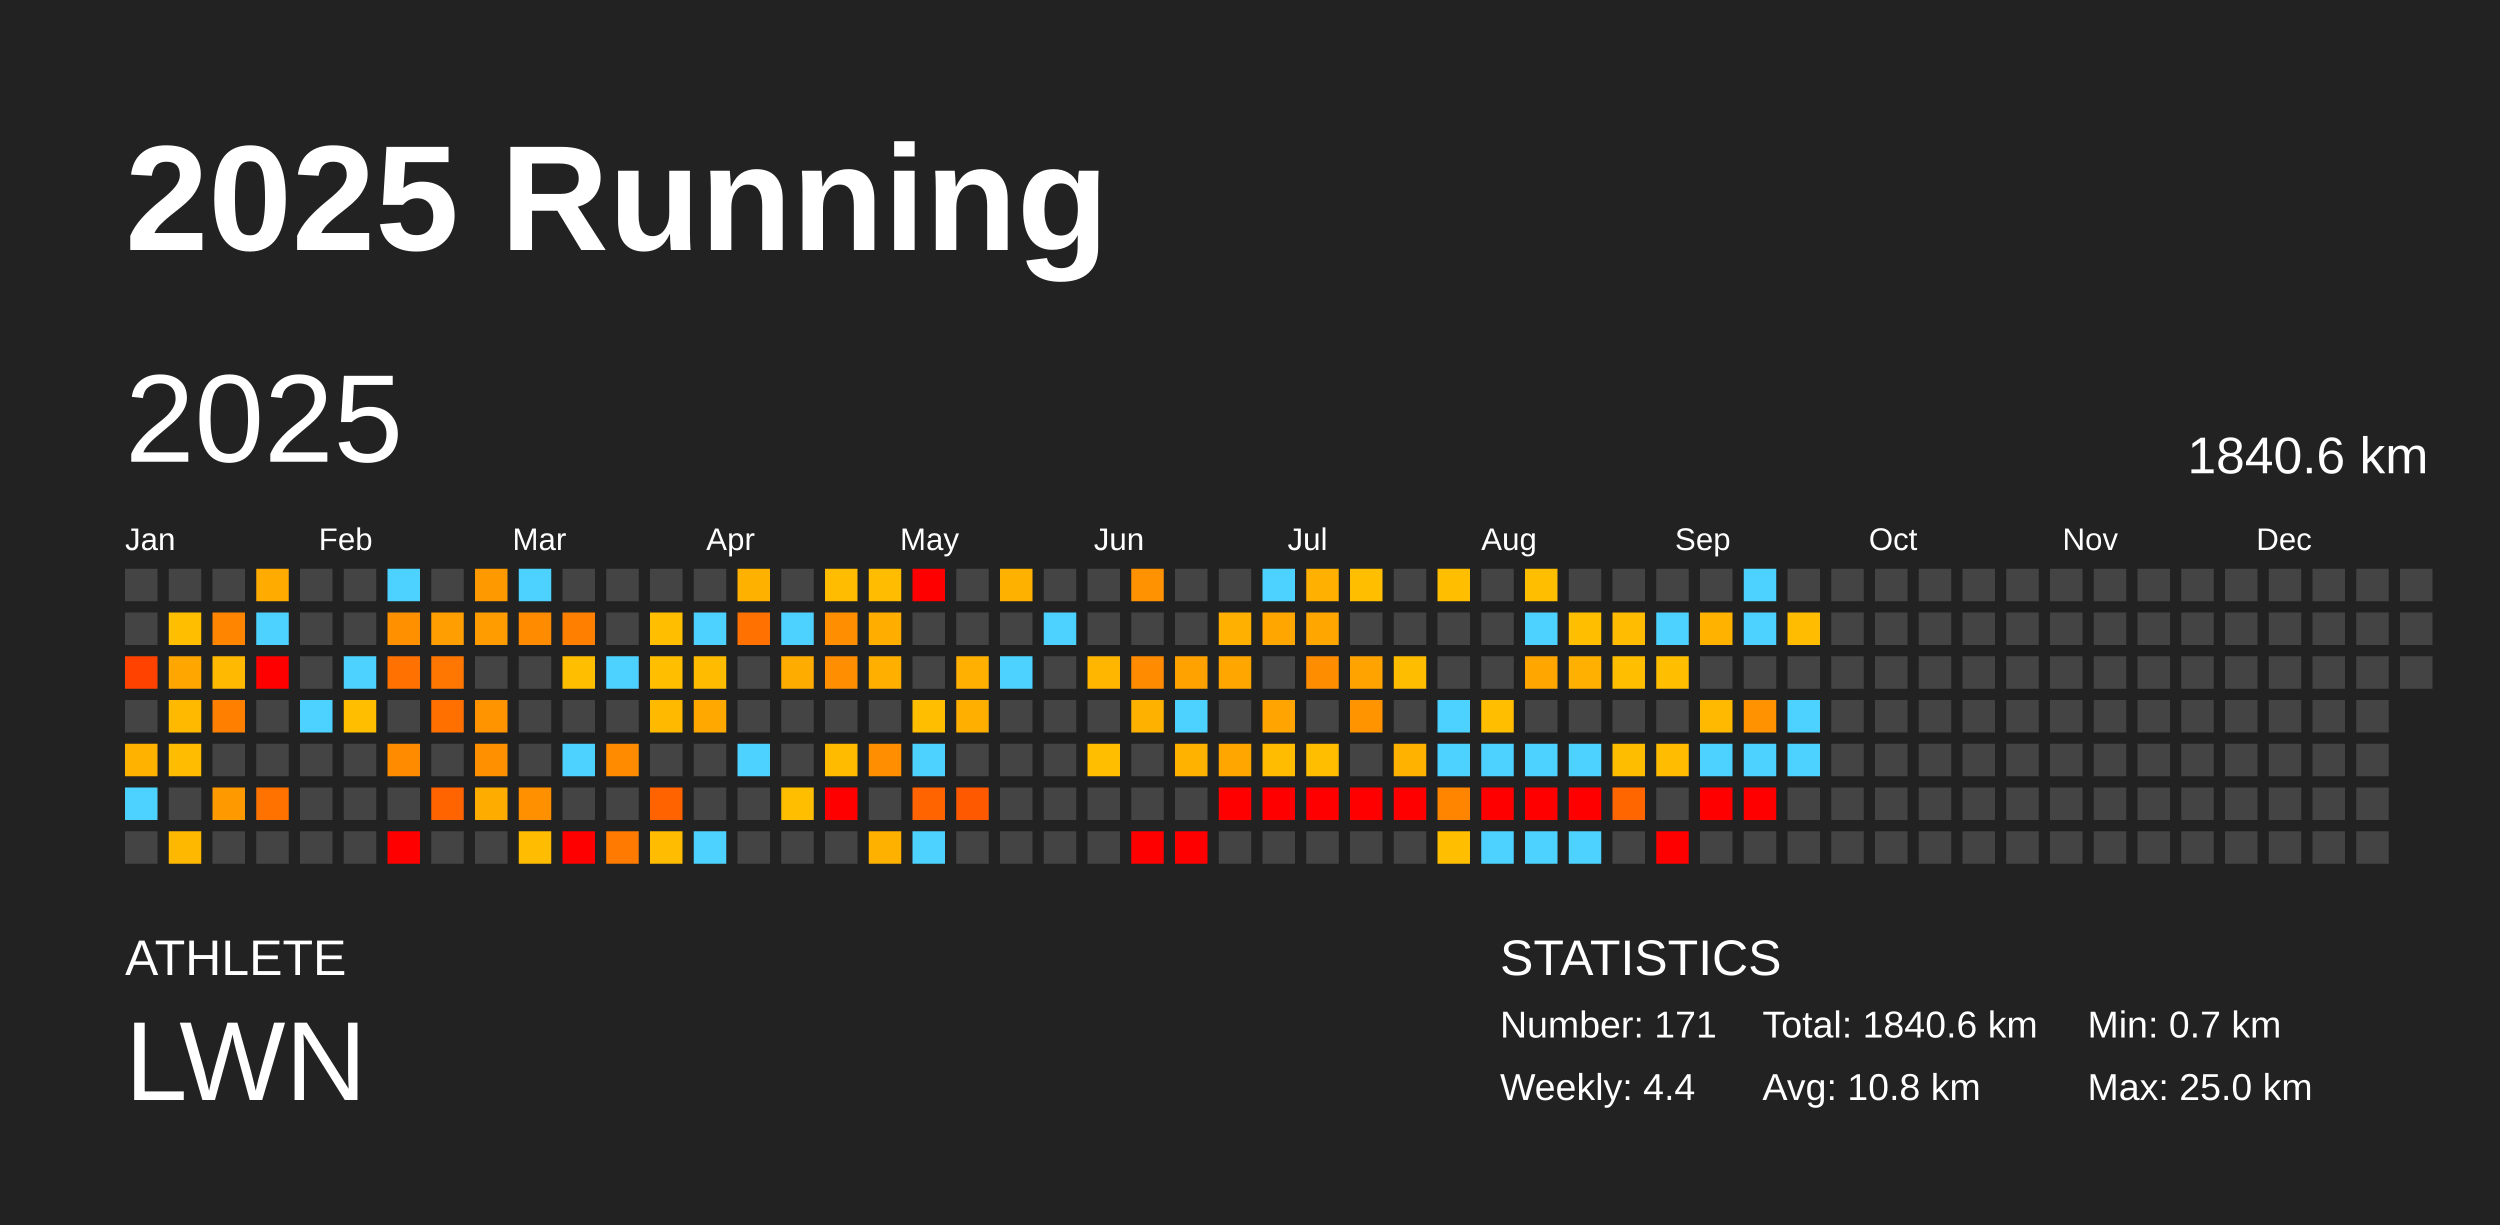
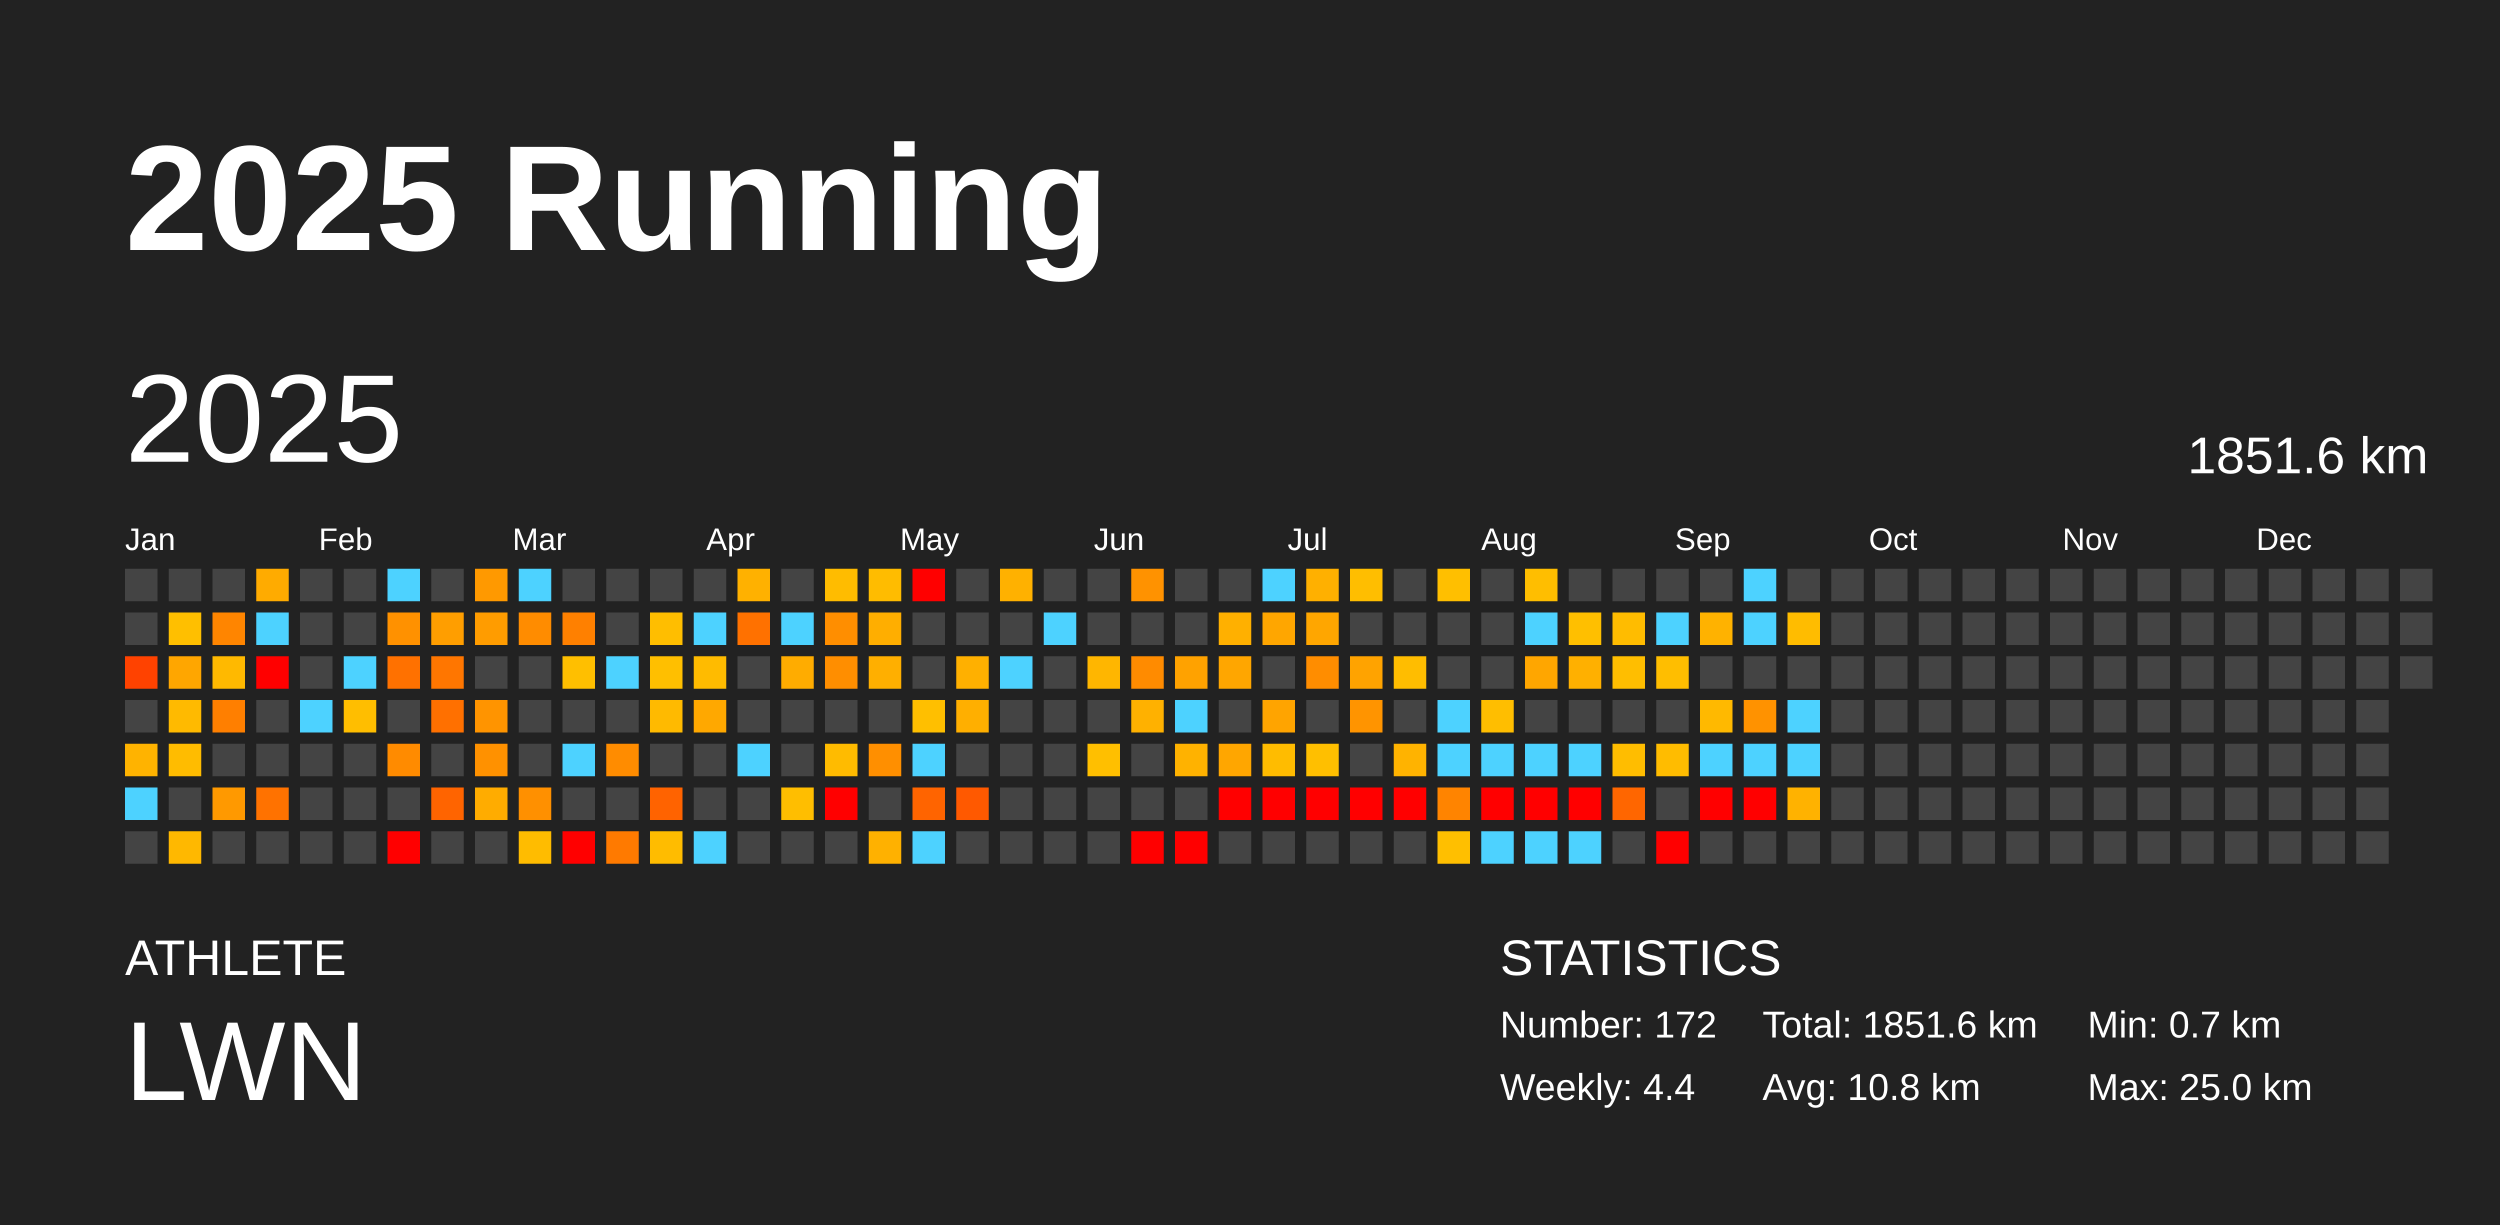
<svg xmlns="http://www.w3.org/2000/svg" baseProfile="full" height="98mm" version="1.1" viewBox="0,0,200,98" width="200mm">
  <defs />
  <rect fill="#222222" height="98" width="200" x="0" y="0" />
  <text fill="#FFFFFF" style="font-size:12px; font-family:Arial; font-weight:bold;" x="10" y="20">2025 Running</text>
  <text fill="#FFFFFF" style="font-size:4px; font-family:Arial" x="10" y="78">ATHLETE</text>
  <text fill="#FFFFFF" style="font-size:9px; font-family:Arial" x="10" y="88">LWN</text>
  <text fill="#FFFFFF" style="font-size:4px; font-family:Arial" x="120" y="78">STATISTICS</text>
-   <text fill="#FFFFFF" style="font-size:3px; font-family:Arial" x="120" y="83">Number: 171</text>
+   <text fill="#FFFFFF" style="font-size:3px; font-family:Arial" x="120" y="83">Number: 172</text>
  <text fill="#FFFFFF" style="font-size:3px; font-family:Arial" x="120" y="88">Weekly: 4.4</text>
-   <text fill="#FFFFFF" style="font-size:3px; font-family:Arial" x="141" y="83">Total: 1840.6 km</text>
+   <text fill="#FFFFFF" style="font-size:3px; font-family:Arial" x="141" y="83">Total: 1851.6 km</text>
  <text fill="#FFFFFF" style="font-size:3px; font-family:Arial" x="141" y="88">Avg: 10.8 km</text>
  <text fill="#FFFFFF" style="font-size:3px; font-family:Arial" x="167" y="83">Min: 0.7 km</text>
  <text fill="#FFFFFF" style="font-size:3px; font-family:Arial" x="167" y="88">Max: 25.0 km</text>
  <text dominant-baseline="hanging" fill="#FFFFFF" style="font-size:10.0px; font-family:Arial;" x="10" y="30">2025</text>
-   <text dominant-baseline="hanging" fill="#FFFFFF" style="font-size:4.125px; font-family:Arial;" x="175" y="35">1840.6 km</text>
+   <text dominant-baseline="hanging" fill="#FFFFFF" style="font-size:4.125px; font-family:Arial;" x="175" y="35">1851.6 km</text>
  <text fill="#FFFFFF" style="font-size:2.5px; font-family:Arial" x="10.0" y="44">Jan</text>
  <text fill="#FFFFFF" style="font-size:2.5px; font-family:Arial" x="25.5" y="44">Feb</text>
  <text fill="#FFFFFF" style="font-size:2.5px; font-family:Arial" x="41.0" y="44">Mar</text>
  <text fill="#FFFFFF" style="font-size:2.5px; font-family:Arial" x="56.5" y="44">Apr</text>
  <text fill="#FFFFFF" style="font-size:2.5px; font-family:Arial" x="72.0" y="44">May</text>
  <text fill="#FFFFFF" style="font-size:2.5px; font-family:Arial" x="87.5" y="44">Jun</text>
  <text fill="#FFFFFF" style="font-size:2.5px; font-family:Arial" x="103.0" y="44">Jul</text>
  <text fill="#FFFFFF" style="font-size:2.5px; font-family:Arial" x="118.5" y="44">Aug</text>
  <text fill="#FFFFFF" style="font-size:2.5px; font-family:Arial" x="134.0" y="44">Sep</text>
  <text fill="#FFFFFF" style="font-size:2.5px; font-family:Arial" x="149.5" y="44">Oct</text>
  <text fill="#FFFFFF" style="font-size:2.5px; font-family:Arial" x="165.0" y="44">Nov</text>
  <text fill="#FFFFFF" style="font-size:2.5px; font-family:Arial" x="180.5" y="44">Dec</text>
  <rect fill="#444444" height="2.6" width="2.6" x="10.0" y="45.5" />
  <rect fill="#444444" height="2.6" width="2.6" x="10.0" y="49.0" />
  <rect fill="#ff4200" height="2.6" width="2.6" x="10.0" y="52.5" />
  <rect fill="#444444" height="2.6" width="2.6" x="10.0" y="56.0" />
  <rect fill="#ffb300" height="2.6" width="2.6" x="10.0" y="59.5" />
  <rect fill="#4dd2ff" height="2.6" width="2.6" x="10.0" y="63.0" />
  <rect fill="#444444" height="2.6" width="2.6" x="10.0" y="66.5" />
  <rect fill="#444444" height="2.6" width="2.6" x="13.5" y="45.5" />
  <rect fill="#ffbf00" height="2.6" width="2.6" x="13.5" y="49.0" />
  <rect fill="#ffa600" height="2.6" width="2.6" x="13.5" y="52.5" />
  <rect fill="#ffba00" height="2.6" width="2.6" x="13.5" y="56.0" />
  <rect fill="#ffbc00" height="2.6" width="2.6" x="13.5" y="59.5" />
  <rect fill="#444444" height="2.6" width="2.6" x="13.5" y="63.0" />
  <rect fill="#ffb800" height="2.6" width="2.6" x="13.5" y="66.5" />
  <rect fill="#444444" height="2.6" width="2.6" x="17.0" y="45.5" />
  <rect fill="#ff8500" height="2.6" width="2.6" x="17.0" y="49.0" />
  <rect fill="#ffb900" height="2.6" width="2.6" x="17.0" y="52.5" />
  <rect fill="#ff7f00" height="2.6" width="2.6" x="17.0" y="56.0" />
  <rect fill="#444444" height="2.6" width="2.6" x="17.0" y="59.5" />
  <rect fill="#ff9900" height="2.6" width="2.6" x="17.0" y="63.0" />
  <rect fill="#444444" height="2.6" width="2.6" x="17.0" y="66.5" />
  <rect fill="#ffab00" height="2.6" width="2.6" x="20.5" y="45.5" />
  <rect fill="#4dd2ff" height="2.6" width="2.6" x="20.5" y="49.0" />
  <rect fill="red" height="2.6" width="2.6" x="20.5" y="52.5" />
  <rect fill="#444444" height="2.6" width="2.6" x="20.5" y="56.0" />
  <rect fill="#444444" height="2.6" width="2.6" x="20.5" y="59.5" />
  <rect fill="#ff7200" height="2.6" width="2.6" x="20.5" y="63.0" />
  <rect fill="#444444" height="2.6" width="2.6" x="20.5" y="66.5" />
  <rect fill="#444444" height="2.6" width="2.6" x="24.0" y="45.5" />
  <rect fill="#444444" height="2.6" width="2.6" x="24.0" y="49.0" />
  <rect fill="#444444" height="2.6" width="2.6" x="24.0" y="52.5" />
  <rect fill="#4dd2ff" height="2.6" width="2.6" x="24.0" y="56.0" />
  <rect fill="#444444" height="2.6" width="2.6" x="24.0" y="59.5" />
  <rect fill="#444444" height="2.6" width="2.6" x="24.0" y="63.0" />
  <rect fill="#444444" height="2.6" width="2.6" x="24.0" y="66.5" />
  <rect fill="#444444" height="2.6" width="2.6" x="27.5" y="45.5" />
  <rect fill="#444444" height="2.6" width="2.6" x="27.5" y="49.0" />
  <rect fill="#4dd2ff" height="2.6" width="2.6" x="27.5" y="52.5" />
  <rect fill="#ffbe00" height="2.6" width="2.6" x="27.5" y="56.0" />
  <rect fill="#444444" height="2.6" width="2.6" x="27.5" y="59.5" />
  <rect fill="#444444" height="2.6" width="2.6" x="27.5" y="63.0" />
  <rect fill="#444444" height="2.6" width="2.6" x="27.5" y="66.5" />
  <rect fill="#4dd2ff" height="2.6" width="2.6" x="31.0" y="45.5" />
  <rect fill="#ff9100" height="2.6" width="2.6" x="31.0" y="49.0" />
  <rect fill="#ff7100" height="2.6" width="2.6" x="31.0" y="52.5" />
  <rect fill="#444444" height="2.6" width="2.6" x="31.0" y="56.0" />
  <rect fill="#ff8b00" height="2.6" width="2.6" x="31.0" y="59.5" />
  <rect fill="#444444" height="2.6" width="2.6" x="31.0" y="63.0" />
  <rect fill="red" height="2.6" width="2.6" x="31.0" y="66.5" />
  <rect fill="#444444" height="2.6" width="2.6" x="34.5" y="45.5" />
  <rect fill="#ff9e00" height="2.6" width="2.6" x="34.5" y="49.0" />
  <rect fill="#ff7600" height="2.6" width="2.6" x="34.5" y="52.5" />
  <rect fill="#ff7000" height="2.6" width="2.6" x="34.5" y="56.0" />
  <rect fill="#444444" height="2.6" width="2.6" x="34.5" y="59.5" />
  <rect fill="#ff6400" height="2.6" width="2.6" x="34.5" y="63.0" />
  <rect fill="#444444" height="2.6" width="2.6" x="34.5" y="66.5" />
  <rect fill="#ff9900" height="2.6" width="2.6" x="38.0" y="45.5" />
  <rect fill="#ff9c00" height="2.6" width="2.6" x="38.0" y="49.0" />
  <rect fill="#444444" height="2.6" width="2.6" x="38.0" y="52.5" />
  <rect fill="#ff9400" height="2.6" width="2.6" x="38.0" y="56.0" />
  <rect fill="#ff9100" height="2.6" width="2.6" x="38.0" y="59.5" />
  <rect fill="#ffac00" height="2.6" width="2.6" x="38.0" y="63.0" />
  <rect fill="#444444" height="2.6" width="2.6" x="38.0" y="66.5" />
  <rect fill="#4dd2ff" height="2.6" width="2.6" x="41.5" y="45.5" />
  <rect fill="#ff8c00" height="2.6" width="2.6" x="41.5" y="49.0" />
  <rect fill="#444444" height="2.6" width="2.6" x="41.5" y="52.5" />
  <rect fill="#444444" height="2.6" width="2.6" x="41.5" y="56.0" />
  <rect fill="#444444" height="2.6" width="2.6" x="41.5" y="59.5" />
  <rect fill="#ff9000" height="2.6" width="2.6" x="41.5" y="63.0" />
  <rect fill="#ffbc00" height="2.6" width="2.6" x="41.5" y="66.5" />
  <rect fill="#444444" height="2.6" width="2.6" x="45.0" y="45.5" />
  <rect fill="#ff8000" height="2.6" width="2.6" x="45.0" y="49.0" />
  <rect fill="#ffbf00" height="2.6" width="2.6" x="45.0" y="52.5" />
  <rect fill="#444444" height="2.6" width="2.6" x="45.0" y="56.0" />
  <rect fill="#4dd2ff" height="2.6" width="2.6" x="45.0" y="59.5" />
  <rect fill="#444444" height="2.6" width="2.6" x="45.0" y="63.0" />
  <rect fill="red" height="2.6" width="2.6" x="45.0" y="66.5" />
  <rect fill="#444444" height="2.6" width="2.6" x="48.5" y="45.5" />
  <rect fill="#444444" height="2.6" width="2.6" x="48.5" y="49.0" />
  <rect fill="#4dd2ff" height="2.6" width="2.6" x="48.5" y="52.5" />
  <rect fill="#444444" height="2.6" width="2.6" x="48.5" y="56.0" />
  <rect fill="#ff8c00" height="2.6" width="2.6" x="48.5" y="59.5" />
  <rect fill="#444444" height="2.6" width="2.6" x="48.5" y="63.0" />
  <rect fill="#ff7a00" height="2.6" width="2.6" x="48.5" y="66.5" />
  <rect fill="#444444" height="2.6" width="2.6" x="52.0" y="45.5" />
  <rect fill="#ffbe00" height="2.6" width="2.6" x="52.0" y="49.0" />
  <rect fill="#ffbf00" height="2.6" width="2.6" x="52.0" y="52.5" />
  <rect fill="#ffba00" height="2.6" width="2.6" x="52.0" y="56.0" />
  <rect fill="#444444" height="2.6" width="2.6" x="52.0" y="59.5" />
  <rect fill="#ff6300" height="2.6" width="2.6" x="52.0" y="63.0" />
  <rect fill="#ffbc00" height="2.6" width="2.6" x="52.0" y="66.5" />
  <rect fill="#444444" height="2.6" width="2.6" x="55.5" y="45.5" />
  <rect fill="#4dd2ff" height="2.6" width="2.6" x="55.5" y="49.0" />
  <rect fill="#ffbb00" height="2.6" width="2.6" x="55.5" y="52.5" />
  <rect fill="#ffa800" height="2.6" width="2.6" x="55.5" y="56.0" />
  <rect fill="#444444" height="2.6" width="2.6" x="55.5" y="59.5" />
  <rect fill="#444444" height="2.6" width="2.6" x="55.5" y="63.0" />
  <rect fill="#4dd2ff" height="2.6" width="2.6" x="55.5" y="66.5" />
  <rect fill="#ffb100" height="2.6" width="2.6" x="59.0" y="45.5" />
  <rect fill="#ff7100" height="2.6" width="2.6" x="59.0" y="49.0" />
  <rect fill="#444444" height="2.6" width="2.6" x="59.0" y="52.5" />
  <rect fill="#444444" height="2.6" width="2.6" x="59.0" y="56.0" />
  <rect fill="#4dd2ff" height="2.6" width="2.6" x="59.0" y="59.5" />
  <rect fill="#444444" height="2.6" width="2.6" x="59.0" y="63.0" />
  <rect fill="#444444" height="2.6" width="2.6" x="59.0" y="66.5" />
  <rect fill="#444444" height="2.6" width="2.6" x="62.5" y="45.5" />
  <rect fill="#4dd2ff" height="2.6" width="2.6" x="62.5" y="49.0" />
  <rect fill="#ffac00" height="2.6" width="2.6" x="62.5" y="52.5" />
  <rect fill="#444444" height="2.6" width="2.6" x="62.5" y="56.0" />
  <rect fill="#444444" height="2.6" width="2.6" x="62.5" y="59.5" />
  <rect fill="#ffbe00" height="2.6" width="2.6" x="62.5" y="63.0" />
  <rect fill="#444444" height="2.6" width="2.6" x="62.5" y="66.5" />
  <rect fill="#ffbc00" height="2.6" width="2.6" x="66.0" y="45.5" />
  <rect fill="#ff8e00" height="2.6" width="2.6" x="66.0" y="49.0" />
  <rect fill="#ff8e00" height="2.6" width="2.6" x="66.0" y="52.5" />
  <rect fill="#444444" height="2.6" width="2.6" x="66.0" y="56.0" />
  <rect fill="#ffbb00" height="2.6" width="2.6" x="66.0" y="59.5" />
  <rect fill="red" height="2.6" width="2.6" x="66.0" y="63.0" />
  <rect fill="#444444" height="2.6" width="2.6" x="66.0" y="66.5" />
  <rect fill="#ffbc00" height="2.6" width="2.6" x="69.5" y="45.5" />
  <rect fill="#ffae00" height="2.6" width="2.6" x="69.5" y="49.0" />
  <rect fill="#ffaf00" height="2.6" width="2.6" x="69.5" y="52.5" />
  <rect fill="#444444" height="2.6" width="2.6" x="69.5" y="56.0" />
  <rect fill="#ff8f00" height="2.6" width="2.6" x="69.5" y="59.5" />
  <rect fill="#444444" height="2.6" width="2.6" x="69.5" y="63.0" />
  <rect fill="#ffb100" height="2.6" width="2.6" x="69.5" y="66.5" />
  <rect fill="red" height="2.6" width="2.6" x="73.0" y="45.5" />
  <rect fill="#444444" height="2.6" width="2.6" x="73.0" y="49.0" />
  <rect fill="#444444" height="2.6" width="2.6" x="73.0" y="52.5" />
  <rect fill="#ffbf00" height="2.6" width="2.6" x="73.0" y="56.0" />
  <rect fill="#4dd2ff" height="2.6" width="2.6" x="73.0" y="59.5" />
  <rect fill="#ff6400" height="2.6" width="2.6" x="73.0" y="63.0" />
  <rect fill="#4dd2ff" height="2.6" width="2.6" x="73.0" y="66.5" />
  <rect fill="#444444" height="2.6" width="2.6" x="76.5" y="45.5" />
  <rect fill="#444444" height="2.6" width="2.6" x="76.5" y="49.0" />
  <rect fill="#ffb000" height="2.6" width="2.6" x="76.5" y="52.5" />
  <rect fill="#ffaf00" height="2.6" width="2.6" x="76.5" y="56.0" />
  <rect fill="#444444" height="2.6" width="2.6" x="76.5" y="59.5" />
  <rect fill="#ff5900" height="2.6" width="2.6" x="76.5" y="63.0" />
  <rect fill="#444444" height="2.6" width="2.6" x="76.5" y="66.5" />
  <rect fill="#ffb100" height="2.6" width="2.6" x="80.0" y="45.5" />
  <rect fill="#444444" height="2.6" width="2.6" x="80.0" y="49.0" />
  <rect fill="#4dd2ff" height="2.6" width="2.6" x="80.0" y="52.5" />
  <rect fill="#444444" height="2.6" width="2.6" x="80.0" y="56.0" />
  <rect fill="#444444" height="2.6" width="2.6" x="80.0" y="59.5" />
  <rect fill="#444444" height="2.6" width="2.6" x="80.0" y="63.0" />
  <rect fill="#444444" height="2.6" width="2.6" x="80.0" y="66.5" />
  <rect fill="#444444" height="2.6" width="2.6" x="83.5" y="45.5" />
  <rect fill="#4dd2ff" height="2.6" width="2.6" x="83.5" y="49.0" />
  <rect fill="#444444" height="2.6" width="2.6" x="83.5" y="52.5" />
  <rect fill="#444444" height="2.6" width="2.6" x="83.5" y="56.0" />
  <rect fill="#444444" height="2.6" width="2.6" x="83.5" y="59.5" />
  <rect fill="#444444" height="2.6" width="2.6" x="83.5" y="63.0" />
  <rect fill="#444444" height="2.6" width="2.6" x="83.5" y="66.5" />
  <rect fill="#444444" height="2.6" width="2.6" x="87.0" y="45.5" />
  <rect fill="#444444" height="2.6" width="2.6" x="87.0" y="49.0" />
  <rect fill="#ffb600" height="2.6" width="2.6" x="87.0" y="52.5" />
  <rect fill="#444444" height="2.6" width="2.6" x="87.0" y="56.0" />
  <rect fill="#ffbf00" height="2.6" width="2.6" x="87.0" y="59.5" />
  <rect fill="#444444" height="2.6" width="2.6" x="87.0" y="63.0" />
  <rect fill="#444444" height="2.6" width="2.6" x="87.0" y="66.5" />
  <rect fill="#ff9200" height="2.6" width="2.6" x="90.5" y="45.5" />
  <rect fill="#444444" height="2.6" width="2.6" x="90.5" y="49.0" />
  <rect fill="#ff8b00" height="2.6" width="2.6" x="90.5" y="52.5" />
  <rect fill="#ffb100" height="2.6" width="2.6" x="90.5" y="56.0" />
  <rect fill="#444444" height="2.6" width="2.6" x="90.5" y="59.5" />
  <rect fill="#444444" height="2.6" width="2.6" x="90.5" y="63.0" />
  <rect fill="red" height="2.6" width="2.6" x="90.5" y="66.5" />
  <rect fill="#444444" height="2.6" width="2.6" x="94.0" y="45.5" />
  <rect fill="#444444" height="2.6" width="2.6" x="94.0" y="49.0" />
  <rect fill="#ffa200" height="2.6" width="2.6" x="94.0" y="52.5" />
  <rect fill="#4dd2ff" height="2.6" width="2.6" x="94.0" y="56.0" />
  <rect fill="#ffb200" height="2.6" width="2.6" x="94.0" y="59.5" />
  <rect fill="#444444" height="2.6" width="2.6" x="94.0" y="63.0" />
  <rect fill="red" height="2.6" width="2.6" x="94.0" y="66.5" />
  <rect fill="#444444" height="2.6" width="2.6" x="97.5" y="45.5" />
  <rect fill="#ffb000" height="2.6" width="2.6" x="97.5" y="49.0" />
  <rect fill="#ffa600" height="2.6" width="2.6" x="97.5" y="52.5" />
  <rect fill="#444444" height="2.6" width="2.6" x="97.5" y="56.0" />
  <rect fill="#ffa600" height="2.6" width="2.6" x="97.5" y="59.5" />
  <rect fill="red" height="2.6" width="2.6" x="97.5" y="63.0" />
  <rect fill="#444444" height="2.6" width="2.6" x="97.5" y="66.5" />
  <rect fill="#4dd2ff" height="2.6" width="2.6" x="101.0" y="45.5" />
  <rect fill="#ffa600" height="2.6" width="2.6" x="101.0" y="49.0" />
  <rect fill="#444444" height="2.6" width="2.6" x="101.0" y="52.5" />
  <rect fill="#ffa400" height="2.6" width="2.6" x="101.0" y="56.0" />
  <rect fill="#ffbc00" height="2.6" width="2.6" x="101.0" y="59.5" />
  <rect fill="red" height="2.6" width="2.6" x="101.0" y="63.0" />
  <rect fill="#444444" height="2.6" width="2.6" x="101.0" y="66.5" />
  <rect fill="#ffb000" height="2.6" width="2.6" x="104.5" y="45.5" />
  <rect fill="#ffa600" height="2.6" width="2.6" x="104.5" y="49.0" />
  <rect fill="#ff8d00" height="2.6" width="2.6" x="104.5" y="52.5" />
  <rect fill="#444444" height="2.6" width="2.6" x="104.5" y="56.0" />
  <rect fill="#ffbf00" height="2.6" width="2.6" x="104.5" y="59.5" />
  <rect fill="red" height="2.6" width="2.6" x="104.5" y="63.0" />
  <rect fill="#444444" height="2.6" width="2.6" x="104.5" y="66.5" />
  <rect fill="#ffbe00" height="2.6" width="2.6" x="108.0" y="45.5" />
  <rect fill="#444444" height="2.6" width="2.6" x="108.0" y="49.0" />
  <rect fill="#ffa300" height="2.6" width="2.6" x="108.0" y="52.5" />
  <rect fill="#ff9400" height="2.6" width="2.6" x="108.0" y="56.0" />
  <rect fill="#444444" height="2.6" width="2.6" x="108.0" y="59.5" />
  <rect fill="red" height="2.6" width="2.6" x="108.0" y="63.0" />
  <rect fill="#444444" height="2.6" width="2.6" x="108.0" y="66.5" />
  <rect fill="#444444" height="2.6" width="2.6" x="111.5" y="45.5" />
  <rect fill="#444444" height="2.6" width="2.6" x="111.5" y="49.0" />
  <rect fill="#ffbd00" height="2.6" width="2.6" x="111.5" y="52.5" />
  <rect fill="#444444" height="2.6" width="2.6" x="111.5" y="56.0" />
  <rect fill="#ffb300" height="2.6" width="2.6" x="111.5" y="59.5" />
  <rect fill="red" height="2.6" width="2.6" x="111.5" y="63.0" />
  <rect fill="#444444" height="2.6" width="2.6" x="111.5" y="66.5" />
  <rect fill="#ffbf00" height="2.6" width="2.6" x="115.0" y="45.5" />
  <rect fill="#444444" height="2.6" width="2.6" x="115.0" y="49.0" />
  <rect fill="#444444" height="2.6" width="2.6" x="115.0" y="52.5" />
  <rect fill="#4dd2ff" height="2.6" width="2.6" x="115.0" y="56.0" />
  <rect fill="#4dd2ff" height="2.6" width="2.6" x="115.0" y="59.5" />
  <rect fill="#ff8400" height="2.6" width="2.6" x="115.0" y="63.0" />
  <rect fill="#ffbf00" height="2.6" width="2.6" x="115.0" y="66.5" />
  <rect fill="#444444" height="2.6" width="2.6" x="118.5" y="45.5" />
  <rect fill="#444444" height="2.6" width="2.6" x="118.5" y="49.0" />
  <rect fill="#444444" height="2.6" width="2.6" x="118.5" y="52.5" />
  <rect fill="#ffbe00" height="2.6" width="2.6" x="118.5" y="56.0" />
  <rect fill="#4dd2ff" height="2.6" width="2.6" x="118.5" y="59.5" />
  <rect fill="red" height="2.6" width="2.6" x="118.5" y="63.0" />
  <rect fill="#4dd2ff" height="2.6" width="2.6" x="118.5" y="66.5" />
  <rect fill="#ffbe00" height="2.6" width="2.6" x="122.0" y="45.5" />
  <rect fill="#4dd2ff" height="2.6" width="2.6" x="122.0" y="49.0" />
  <rect fill="#ffa600" height="2.6" width="2.6" x="122.0" y="52.5" />
  <rect fill="#444444" height="2.6" width="2.6" x="122.0" y="56.0" />
  <rect fill="#4dd2ff" height="2.6" width="2.6" x="122.0" y="59.5" />
  <rect fill="red" height="2.6" width="2.6" x="122.0" y="63.0" />
  <rect fill="#4dd2ff" height="2.6" width="2.6" x="122.0" y="66.5" />
  <rect fill="#444444" height="2.6" width="2.6" x="125.5" y="45.5" />
  <rect fill="#ffbf00" height="2.6" width="2.6" x="125.5" y="49.0" />
  <rect fill="#ffb000" height="2.6" width="2.6" x="125.5" y="52.5" />
  <rect fill="#444444" height="2.6" width="2.6" x="125.5" y="56.0" />
  <rect fill="#4dd2ff" height="2.6" width="2.6" x="125.5" y="59.5" />
  <rect fill="red" height="2.6" width="2.6" x="125.5" y="63.0" />
  <rect fill="#4dd2ff" height="2.6" width="2.6" x="125.5" y="66.5" />
  <rect fill="#444444" height="2.6" width="2.6" x="129.0" y="45.5" />
  <rect fill="#ffbc00" height="2.6" width="2.6" x="129.0" y="49.0" />
  <rect fill="#ffbe00" height="2.6" width="2.6" x="129.0" y="52.5" />
  <rect fill="#444444" height="2.6" width="2.6" x="129.0" y="56.0" />
  <rect fill="#ffbd00" height="2.6" width="2.6" x="129.0" y="59.5" />
  <rect fill="#ff6600" height="2.6" width="2.6" x="129.0" y="63.0" />
  <rect fill="#444444" height="2.6" width="2.6" x="129.0" y="66.5" />
  <rect fill="#444444" height="2.6" width="2.6" x="132.5" y="45.5" />
  <rect fill="#4dd2ff" height="2.6" width="2.6" x="132.5" y="49.0" />
  <rect fill="#ffbe00" height="2.6" width="2.6" x="132.5" y="52.5" />
  <rect fill="#444444" height="2.6" width="2.6" x="132.5" y="56.0" />
  <rect fill="#ffbc00" height="2.6" width="2.6" x="132.5" y="59.5" />
  <rect fill="#444444" height="2.6" width="2.6" x="132.5" y="63.0" />
  <rect fill="red" height="2.6" width="2.6" x="132.5" y="66.5" />
  <rect fill="#444444" height="2.6" width="2.6" x="136.0" y="45.5" />
  <rect fill="#ffb200" height="2.6" width="2.6" x="136.0" y="49.0" />
  <rect fill="#444444" height="2.6" width="2.6" x="136.0" y="52.5" />
  <rect fill="#ffb900" height="2.6" width="2.6" x="136.0" y="56.0" />
  <rect fill="#4dd2ff" height="2.6" width="2.6" x="136.0" y="59.5" />
  <rect fill="red" height="2.6" width="2.6" x="136.0" y="63.0" />
  <rect fill="#444444" height="2.6" width="2.6" x="136.0" y="66.5" />
  <rect fill="#4dd2ff" height="2.6" width="2.6" x="139.5" y="45.5" />
  <rect fill="#4dd2ff" height="2.6" width="2.6" x="139.5" y="49.0" />
  <rect fill="#444444" height="2.6" width="2.6" x="139.5" y="52.5" />
  <rect fill="#ff9200" height="2.6" width="2.6" x="139.5" y="56.0" />
  <rect fill="#4dd2ff" height="2.6" width="2.6" x="139.5" y="59.5" />
  <rect fill="red" height="2.6" width="2.6" x="139.5" y="63.0" />
  <rect fill="#444444" height="2.6" width="2.6" x="139.5" y="66.5" />
  <rect fill="#444444" height="2.6" width="2.6" x="143.0" y="45.5" />
  <rect fill="#ffbc00" height="2.6" width="2.6" x="143.0" y="49.0" />
  <rect fill="#444444" height="2.6" width="2.6" x="143.0" y="52.5" />
  <rect fill="#4dd2ff" height="2.6" width="2.6" x="143.0" y="56.0" />
  <rect fill="#4dd2ff" height="2.6" width="2.6" x="143.0" y="59.5" />
-   <rect fill="#444444" height="2.6" width="2.6" x="143.0" y="63.0" />
+   <rect fill="#ffb200" height="2.6" width="2.6" x="143.0" y="63.0" />
  <rect fill="#444444" height="2.6" width="2.6" x="143.0" y="66.5" />
  <rect fill="#444444" height="2.6" width="2.6" x="146.5" y="45.5" />
  <rect fill="#444444" height="2.6" width="2.6" x="146.5" y="49.0" />
  <rect fill="#444444" height="2.6" width="2.6" x="146.5" y="52.5" />
  <rect fill="#444444" height="2.6" width="2.6" x="146.5" y="56.0" />
  <rect fill="#444444" height="2.6" width="2.6" x="146.5" y="59.5" />
  <rect fill="#444444" height="2.6" width="2.6" x="146.5" y="63.0" />
  <rect fill="#444444" height="2.6" width="2.6" x="146.5" y="66.5" />
  <rect fill="#444444" height="2.6" width="2.6" x="150.0" y="45.5" />
  <rect fill="#444444" height="2.6" width="2.6" x="150.0" y="49.0" />
  <rect fill="#444444" height="2.6" width="2.6" x="150.0" y="52.5" />
  <rect fill="#444444" height="2.6" width="2.6" x="150.0" y="56.0" />
  <rect fill="#444444" height="2.6" width="2.6" x="150.0" y="59.5" />
  <rect fill="#444444" height="2.6" width="2.6" x="150.0" y="63.0" />
  <rect fill="#444444" height="2.6" width="2.6" x="150.0" y="66.5" />
  <rect fill="#444444" height="2.6" width="2.6" x="153.5" y="45.5" />
  <rect fill="#444444" height="2.6" width="2.6" x="153.5" y="49.0" />
  <rect fill="#444444" height="2.6" width="2.6" x="153.5" y="52.5" />
  <rect fill="#444444" height="2.6" width="2.6" x="153.5" y="56.0" />
  <rect fill="#444444" height="2.6" width="2.6" x="153.5" y="59.5" />
  <rect fill="#444444" height="2.6" width="2.6" x="153.5" y="63.0" />
  <rect fill="#444444" height="2.6" width="2.6" x="153.5" y="66.5" />
  <rect fill="#444444" height="2.6" width="2.6" x="157.0" y="45.5" />
  <rect fill="#444444" height="2.6" width="2.6" x="157.0" y="49.0" />
  <rect fill="#444444" height="2.6" width="2.6" x="157.0" y="52.5" />
  <rect fill="#444444" height="2.6" width="2.6" x="157.0" y="56.0" />
  <rect fill="#444444" height="2.6" width="2.6" x="157.0" y="59.5" />
  <rect fill="#444444" height="2.6" width="2.6" x="157.0" y="63.0" />
  <rect fill="#444444" height="2.6" width="2.6" x="157.0" y="66.5" />
  <rect fill="#444444" height="2.6" width="2.6" x="160.5" y="45.5" />
  <rect fill="#444444" height="2.6" width="2.6" x="160.5" y="49.0" />
  <rect fill="#444444" height="2.6" width="2.6" x="160.5" y="52.5" />
  <rect fill="#444444" height="2.6" width="2.6" x="160.5" y="56.0" />
  <rect fill="#444444" height="2.6" width="2.6" x="160.5" y="59.5" />
  <rect fill="#444444" height="2.6" width="2.6" x="160.5" y="63.0" />
  <rect fill="#444444" height="2.6" width="2.6" x="160.5" y="66.5" />
  <rect fill="#444444" height="2.6" width="2.6" x="164.0" y="45.5" />
  <rect fill="#444444" height="2.6" width="2.6" x="164.0" y="49.0" />
  <rect fill="#444444" height="2.6" width="2.6" x="164.0" y="52.5" />
  <rect fill="#444444" height="2.6" width="2.6" x="164.0" y="56.0" />
  <rect fill="#444444" height="2.6" width="2.6" x="164.0" y="59.5" />
  <rect fill="#444444" height="2.6" width="2.6" x="164.0" y="63.0" />
  <rect fill="#444444" height="2.6" width="2.6" x="164.0" y="66.5" />
  <rect fill="#444444" height="2.6" width="2.6" x="167.5" y="45.5" />
  <rect fill="#444444" height="2.6" width="2.6" x="167.5" y="49.0" />
  <rect fill="#444444" height="2.6" width="2.6" x="167.5" y="52.5" />
  <rect fill="#444444" height="2.6" width="2.6" x="167.5" y="56.0" />
  <rect fill="#444444" height="2.6" width="2.6" x="167.5" y="59.5" />
  <rect fill="#444444" height="2.6" width="2.6" x="167.5" y="63.0" />
  <rect fill="#444444" height="2.6" width="2.6" x="167.5" y="66.5" />
  <rect fill="#444444" height="2.6" width="2.6" x="171.0" y="45.5" />
  <rect fill="#444444" height="2.6" width="2.6" x="171.0" y="49.0" />
  <rect fill="#444444" height="2.6" width="2.6" x="171.0" y="52.5" />
  <rect fill="#444444" height="2.6" width="2.6" x="171.0" y="56.0" />
  <rect fill="#444444" height="2.6" width="2.6" x="171.0" y="59.5" />
  <rect fill="#444444" height="2.6" width="2.6" x="171.0" y="63.0" />
  <rect fill="#444444" height="2.6" width="2.6" x="171.0" y="66.5" />
  <rect fill="#444444" height="2.6" width="2.6" x="174.5" y="45.5" />
  <rect fill="#444444" height="2.6" width="2.6" x="174.5" y="49.0" />
  <rect fill="#444444" height="2.6" width="2.6" x="174.5" y="52.5" />
  <rect fill="#444444" height="2.6" width="2.6" x="174.5" y="56.0" />
  <rect fill="#444444" height="2.6" width="2.6" x="174.5" y="59.5" />
  <rect fill="#444444" height="2.6" width="2.6" x="174.5" y="63.0" />
  <rect fill="#444444" height="2.6" width="2.6" x="174.5" y="66.5" />
  <rect fill="#444444" height="2.6" width="2.6" x="178.0" y="45.5" />
  <rect fill="#444444" height="2.6" width="2.6" x="178.0" y="49.0" />
  <rect fill="#444444" height="2.6" width="2.6" x="178.0" y="52.5" />
  <rect fill="#444444" height="2.6" width="2.6" x="178.0" y="56.0" />
  <rect fill="#444444" height="2.6" width="2.6" x="178.0" y="59.5" />
  <rect fill="#444444" height="2.6" width="2.6" x="178.0" y="63.0" />
  <rect fill="#444444" height="2.6" width="2.6" x="178.0" y="66.5" />
  <rect fill="#444444" height="2.6" width="2.6" x="181.5" y="45.5" />
  <rect fill="#444444" height="2.6" width="2.6" x="181.5" y="49.0" />
  <rect fill="#444444" height="2.6" width="2.6" x="181.5" y="52.5" />
  <rect fill="#444444" height="2.6" width="2.6" x="181.5" y="56.0" />
  <rect fill="#444444" height="2.6" width="2.6" x="181.5" y="59.5" />
  <rect fill="#444444" height="2.6" width="2.6" x="181.5" y="63.0" />
  <rect fill="#444444" height="2.6" width="2.6" x="181.5" y="66.5" />
  <rect fill="#444444" height="2.6" width="2.6" x="185.0" y="45.5" />
  <rect fill="#444444" height="2.6" width="2.6" x="185.0" y="49.0" />
  <rect fill="#444444" height="2.6" width="2.6" x="185.0" y="52.5" />
  <rect fill="#444444" height="2.6" width="2.6" x="185.0" y="56.0" />
  <rect fill="#444444" height="2.6" width="2.6" x="185.0" y="59.5" />
  <rect fill="#444444" height="2.6" width="2.6" x="185.0" y="63.0" />
  <rect fill="#444444" height="2.6" width="2.6" x="185.0" y="66.5" />
  <rect fill="#444444" height="2.6" width="2.6" x="188.5" y="45.5" />
  <rect fill="#444444" height="2.6" width="2.6" x="188.5" y="49.0" />
  <rect fill="#444444" height="2.6" width="2.6" x="188.5" y="52.5" />
  <rect fill="#444444" height="2.6" width="2.6" x="188.5" y="56.0" />
  <rect fill="#444444" height="2.6" width="2.6" x="188.5" y="59.5" />
  <rect fill="#444444" height="2.6" width="2.6" x="188.5" y="63.0" />
  <rect fill="#444444" height="2.6" width="2.6" x="188.5" y="66.5" />
  <rect fill="#444444" height="2.6" width="2.6" x="192.0" y="45.5" />
  <rect fill="#444444" height="2.6" width="2.6" x="192.0" y="49.0" />
  <rect fill="#444444" height="2.6" width="2.6" x="192.0" y="52.5" />
</svg>
